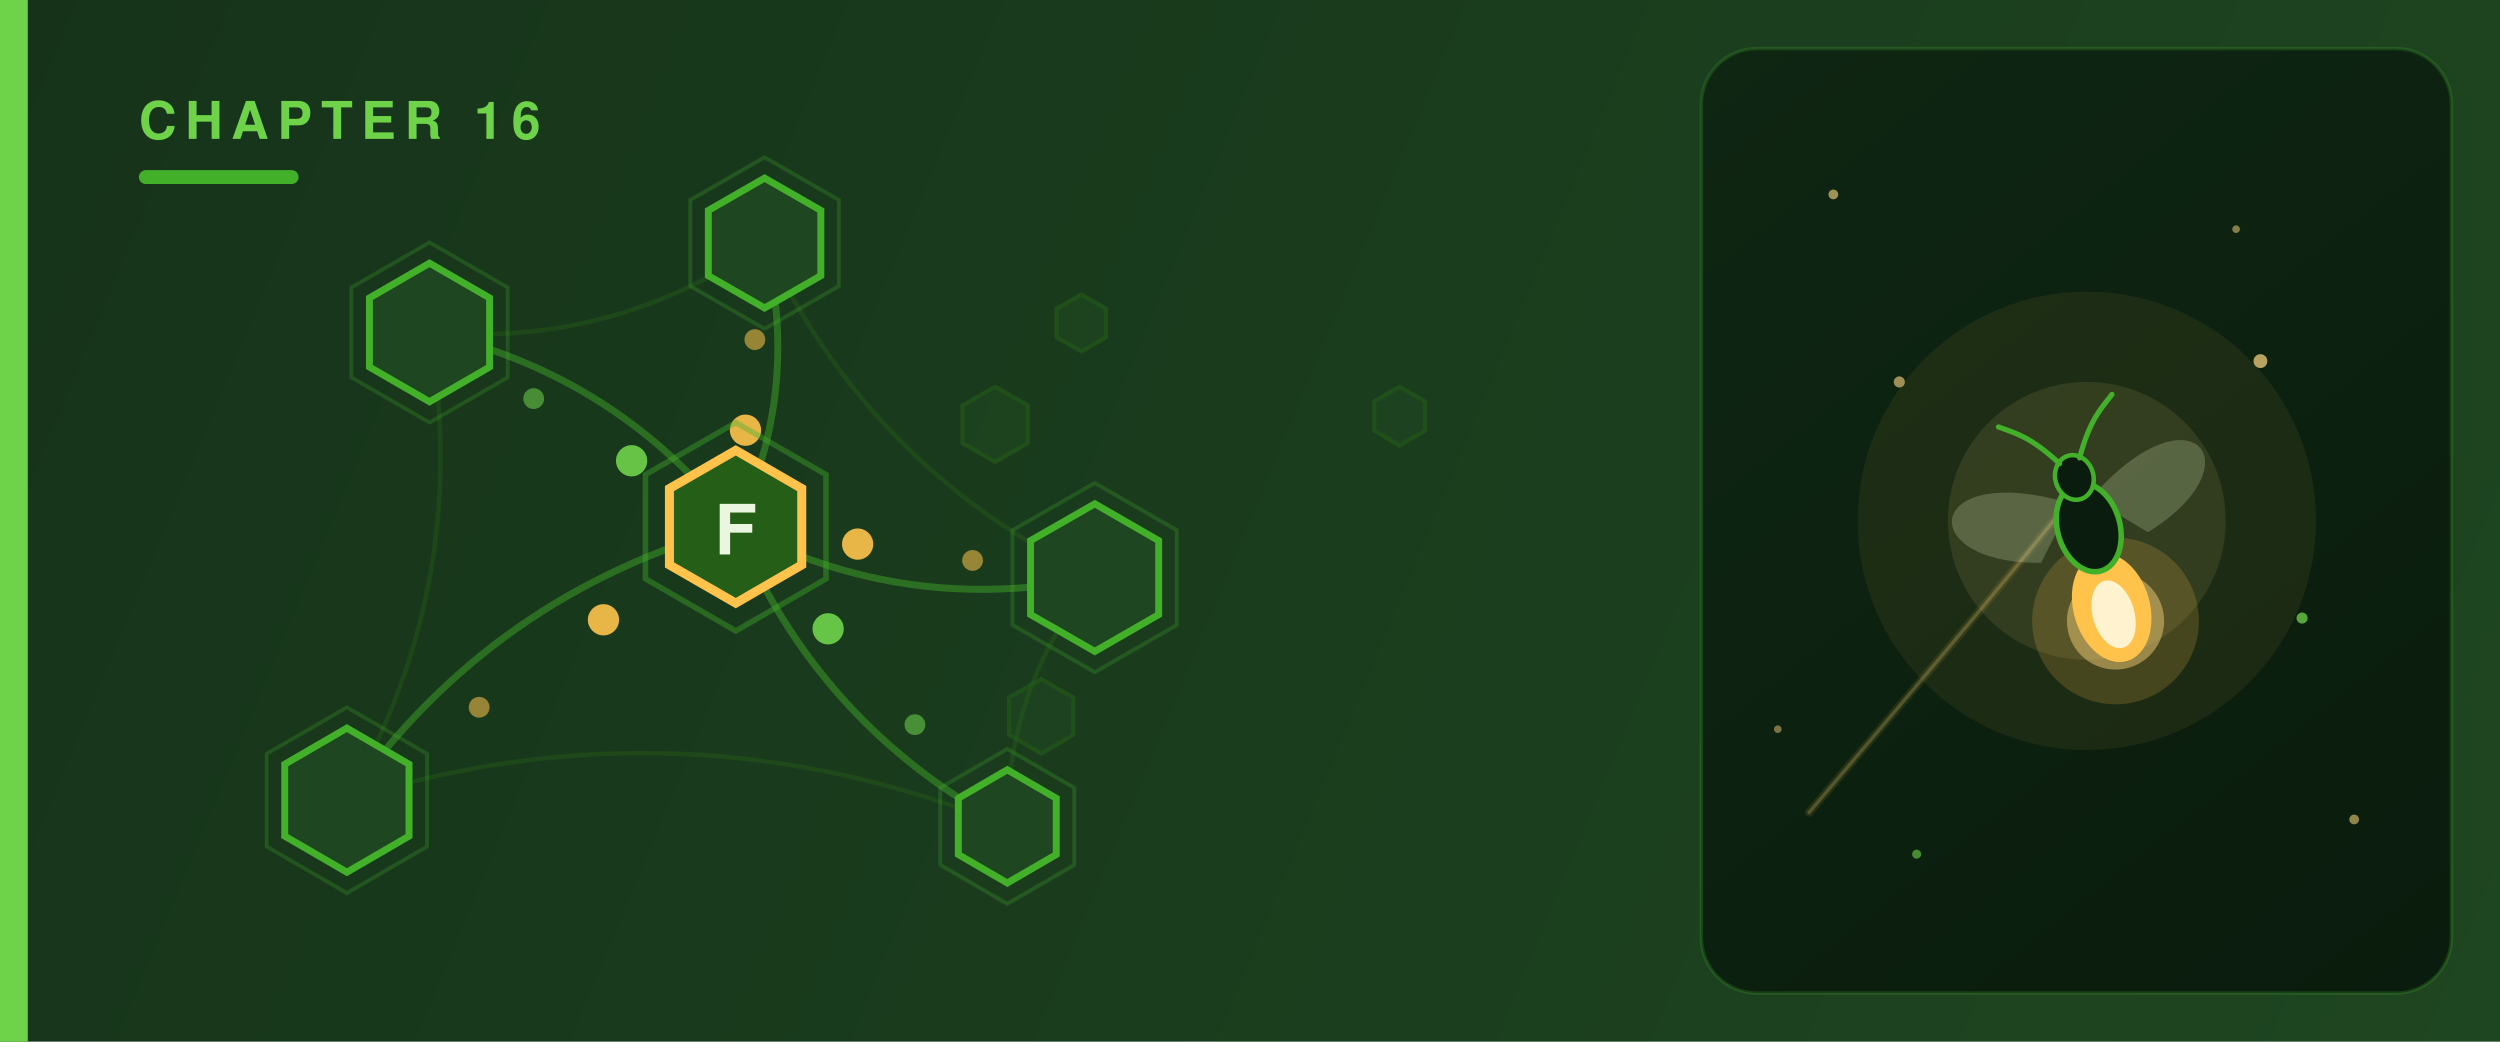
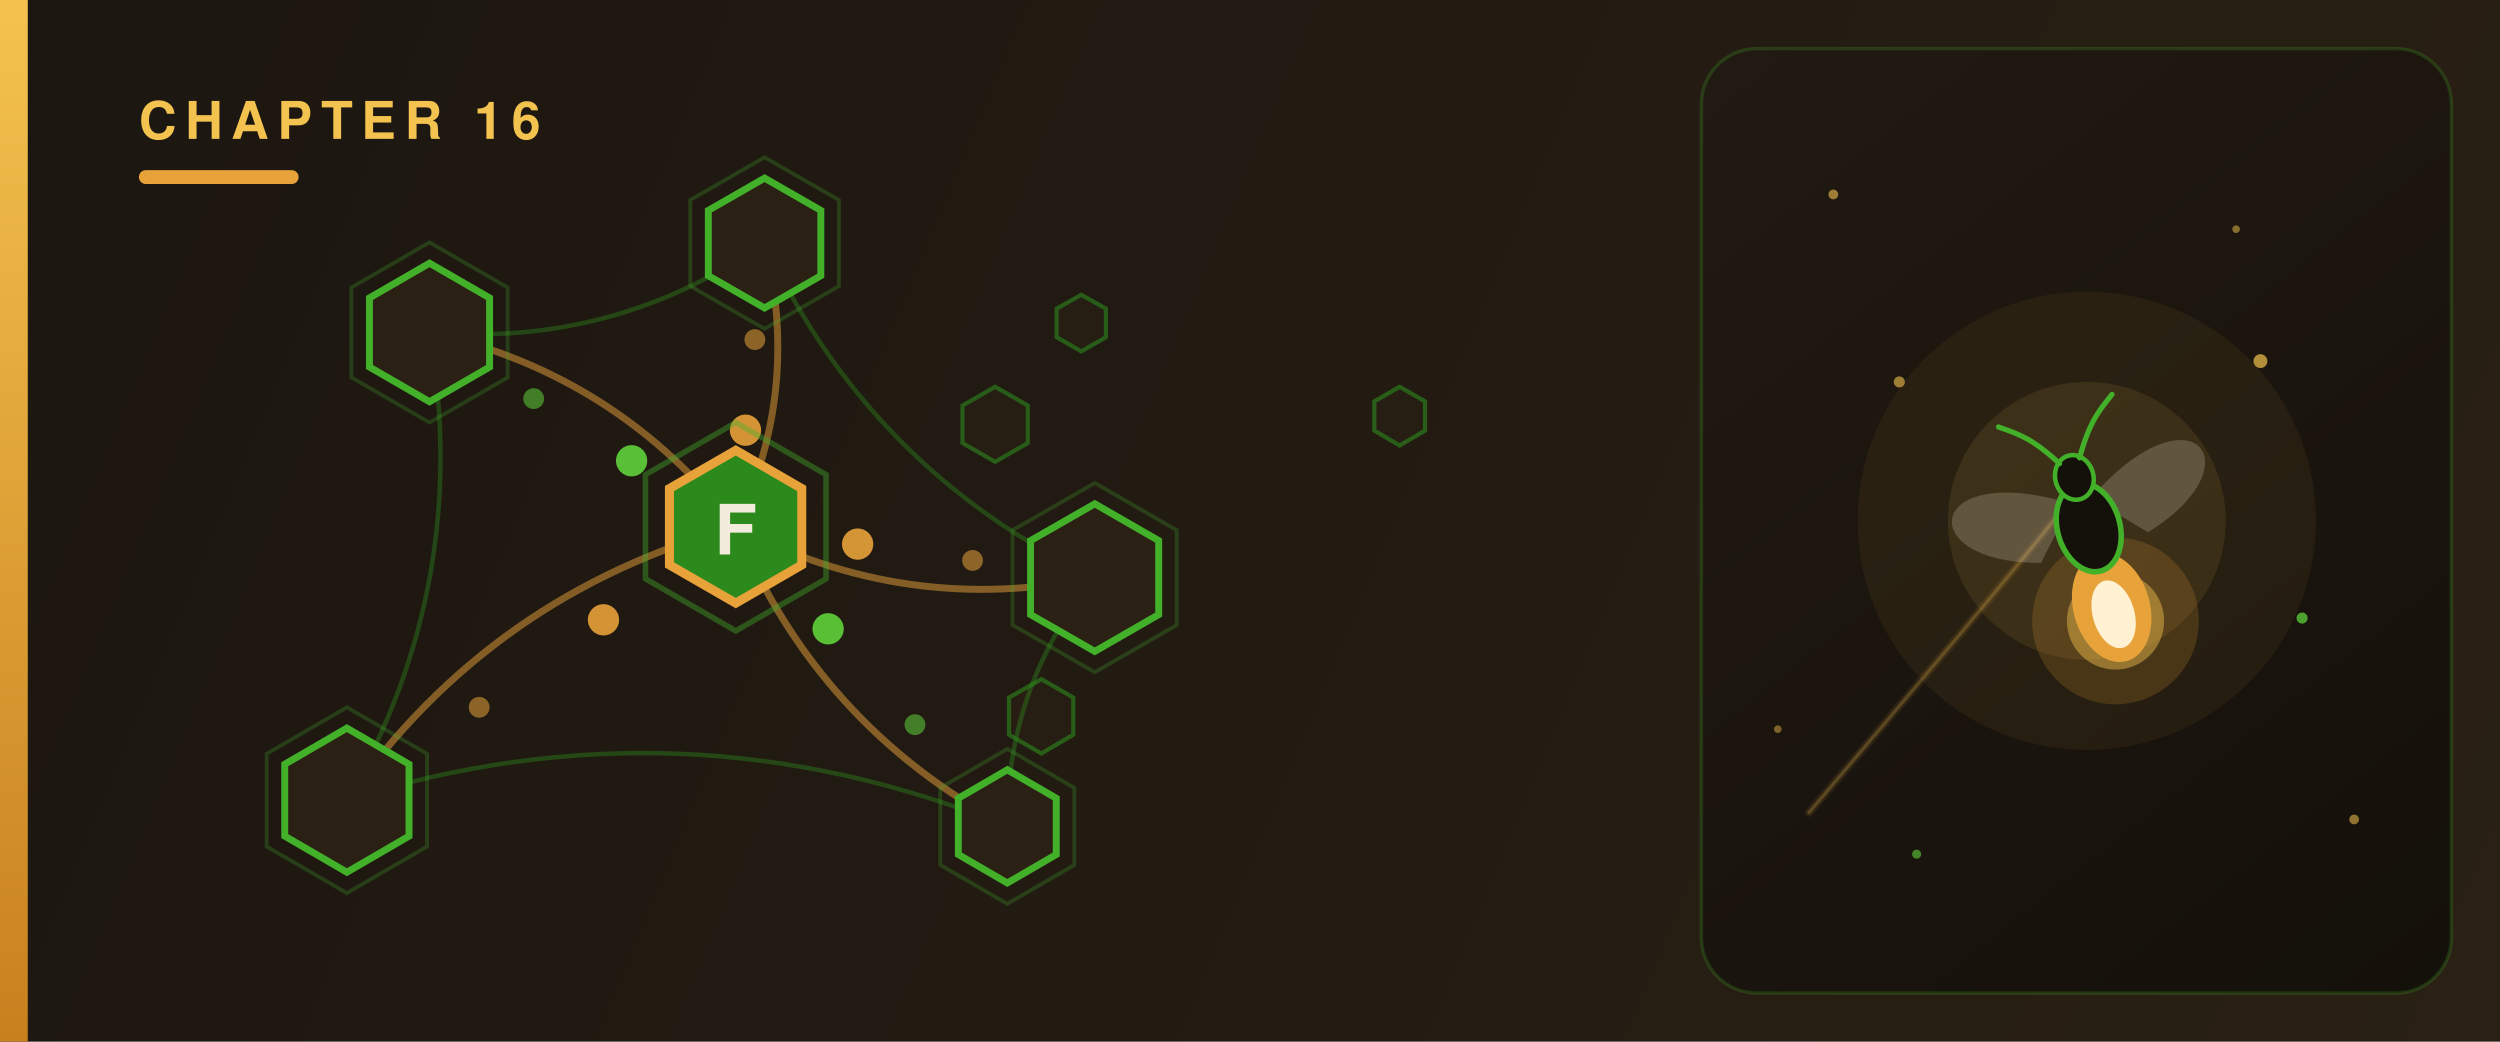
<svg xmlns="http://www.w3.org/2000/svg" viewBox="0 0 720 300" role="img" aria-label="Firefly for Java by Example — opener for chapter 16" font-family="Avenir Next,Avenir,Helvetica Neue,Helvetica,Arial,sans-serif">
  <defs>
    <linearGradient id="fld" x1="0" y1="0" x2="720" y2="300" gradientUnits="userSpaceOnUse">
-       <stop offset="0" stop-color="#16331a" />
-       <stop offset="1" stop-color="#1e4620" />
+       <stop offset="0" stop-color="#1B1610" />
+       <stop offset="1" stop-color="#2A2014" />
    </linearGradient>
    <linearGradient id="pnl" x1="490" y1="14" x2="706" y2="286" gradientUnits="userSpaceOnUse">
-       <stop offset="0" stop-color="#0f2613" />
-       <stop offset="1" stop-color="#0a1c0d" />
+       <stop offset="0" stop-color="#211A12" />
+       <stop offset="1" stop-color="#14100A" />
    </linearGradient>
-     <linearGradient id="grh" x1="0" y1="0" x2="720" y2="0" gradientUnits="userSpaceOnUse">
-       <stop offset="0" stop-color="#6fd34a" />
-       <stop offset="1" stop-color="#43b02a" />
+     <linearGradient id="grh" x1="0" y1="0" x2="0" y2="300" gradientUnits="userSpaceOnUse">
+       <stop offset="0" stop-color="#f4c24e" />
+       <stop offset="1" stop-color="#c8801f" />
    </linearGradient>
  </defs>
  <rect width="720" height="300" fill="url(#fld)" />
  <rect x="0" y="0" width="8" height="300" fill="url(#grh)" />
  <rect x="490" y="14" width="216" height="272" rx="16" fill="url(#pnl)" />
  <rect x="490" y="14" width="216" height="272" rx="16" fill="none" stroke="#43b02a" stroke-width="1" opacity="0.22" />
-   <g fill="#ffd980">
+   <g fill="#f4c24e">
    <circle cx="528" cy="56" r="1.4" opacity="0.6" />
    <circle cx="678" cy="236" r="1.4" opacity="0.55" />
    <circle cx="644" cy="66" r="1.1" opacity="0.5" />
    <circle cx="512" cy="210" r="1.1" opacity="0.45" />
  </g>
-   <circle cx="552" cy="246" r="1.3" fill="#6fd34a" opacity="0.6" />
-   <text x="40" y="40" fill="#6fd34a" font-size="15" font-weight="800" letter-spacing="2.5">CHAPTER 16</text>
-   <rect x="40" y="49" width="46" height="4" rx="2" fill="#43b02a" />
-   <polygon points="410.4,124.0 403.1,128.3 395.8,124.0 395.8,115.6 403.1,111.4 410.4,115.6" fill="#1e4620" stroke="#255e17" stroke-width="1.2" opacity="0.6" />
-   <polygon points="309.1,211.6 299.9,217.0 290.6,211.6 290.6,200.9 299.9,195.6 309.1,200.9" fill="#1e4620" stroke="#255e17" stroke-width="1.2" opacity="0.6" />
-   <polygon points="318.5,97.1 311.4,101.2 304.3,97.1 304.3,88.9 311.4,84.9 318.5,88.9" fill="#1e4620" stroke="#255e17" stroke-width="1.2" opacity="0.6" />
-   <polygon points="296.0,127.6 286.6,133.0 277.2,127.6 277.2,116.8 286.6,111.4 296.0,116.8" fill="#1e4620" stroke="#255e17" stroke-width="1.2" opacity="0.6" />
-   <g fill="none" stroke="#43b02a" stroke-width="2" opacity="0.45">
+   <circle cx="552" cy="246" r="1.3" fill="#5fd13a" opacity="0.6" />
+   <text x="40" y="40" fill="#f4c24e" font-size="15" font-weight="800" letter-spacing="2.5">CHAPTER 16</text>
+   <rect x="40" y="49" width="46" height="4" rx="2" fill="#e8a23a" />
+   <polygon points="410.4,124.0 403.1,128.3 395.8,124.0 395.8,115.6 403.1,111.4 410.4,115.6" fill="#2A2014" stroke="#2c8a1c" stroke-width="1.2" opacity="0.6" />
+   <polygon points="309.1,211.6 299.9,217.0 290.6,211.6 290.6,200.9 299.9,195.6 309.1,200.9" fill="#2A2014" stroke="#2c8a1c" stroke-width="1.2" opacity="0.6" />
+   <polygon points="318.5,97.1 311.4,101.2 304.3,97.1 304.3,88.9 311.4,84.9 318.5,88.9" fill="#2A2014" stroke="#2c8a1c" stroke-width="1.2" opacity="0.6" />
+   <polygon points="296.0,127.6 286.6,133.0 277.2,127.6 277.2,116.8 286.6,111.4 296.0,116.8" fill="#2A2014" stroke="#2c8a1c" stroke-width="1.2" opacity="0.6" />
+   <g fill="none" stroke="#e8a23a" stroke-width="2" opacity="0.50">
    <path d="M211.9,151.7 Q260.9,177.6 315.3,166.3" />
    <path d="M211.9,151.7 Q235.5,208.9 290.1,238.0" />
    <path d="M211.9,151.7 Q141.7,170.9 99.9,230.4" />
    <path d="M211.9,151.7 Q177.9,107.9 123.7,95.7" />
    <path d="M211.9,151.7 Q230.8,112.4 220.2,70.0" />
  </g>
-   <g fill="none" stroke="#255e17" stroke-width="1.3" opacity="0.4">
+   <g fill="none" stroke="#2c8a1c" stroke-width="1.3" opacity="0.4">
    <path d="M315.3,166.3 Q289.8,197.6 290.1,238.0" />
    <path d="M290.1,238.0 Q196.4,200.0 99.9,230.4" />
    <path d="M99.9,230.4 Q136.1,167.4 123.7,95.7" />
    <path d="M123.7,95.7 Q176.6,100.2 220.2,70.0" />
    <path d="M220.2,70.0 Q250.4,135.3 315.3,166.3" />
  </g>
-   <circle cx="247.0" cy="156.7" r="4.5" fill="#ffc24b" opacity="0.9" />
-   <circle cx="280.1" cy="161.4" r="3.0" fill="#ffc24b" opacity="0.55" />
-   <circle cx="238.5" cy="181.1" r="4.5" fill="#6fd34a" opacity="0.9" />
-   <circle cx="263.5" cy="208.7" r="3.0" fill="#6fd34a" opacity="0.55" />
-   <circle cx="173.8" cy="178.5" r="4.5" fill="#ffc24b" opacity="0.9" />
-   <circle cx="138.0" cy="203.7" r="3.0" fill="#ffc24b" opacity="0.55" />
-   <circle cx="181.9" cy="132.7" r="4.5" fill="#6fd34a" opacity="0.9" />
-   <circle cx="153.7" cy="114.8" r="3.0" fill="#6fd34a" opacity="0.55" />
-   <circle cx="214.7" cy="123.9" r="4.5" fill="#ffc24b" opacity="0.9" />
-   <circle cx="217.4" cy="97.8" r="3.0" fill="#ffc24b" opacity="0.55" />
+   <circle cx="247.0" cy="156.7" r="4.5" fill="#e8a23a" opacity="0.9" />
+   <circle cx="280.1" cy="161.4" r="3.0" fill="#e8a23a" opacity="0.55" />
+   <circle cx="238.5" cy="181.1" r="4.5" fill="#5fd13a" opacity="0.9" />
+   <circle cx="263.5" cy="208.7" r="3.0" fill="#5fd13a" opacity="0.55" />
+   <circle cx="173.8" cy="178.5" r="4.5" fill="#e8a23a" opacity="0.9" />
+   <circle cx="138.0" cy="203.7" r="3.0" fill="#e8a23a" opacity="0.55" />
+   <circle cx="181.9" cy="132.7" r="4.5" fill="#5fd13a" opacity="0.9" />
+   <circle cx="153.7" cy="114.8" r="3.0" fill="#5fd13a" opacity="0.55" />
+   <circle cx="214.7" cy="123.9" r="4.5" fill="#e8a23a" opacity="0.9" />
+   <circle cx="217.4" cy="97.8" r="3.0" fill="#e8a23a" opacity="0.55" />
  <polygon points="338.9,180.0 315.3,193.6 291.6,180.0 291.6,152.7 315.3,139.1 338.9,152.7" fill="none" stroke="#43b02a" stroke-width="1.1" opacity="0.25" />
-   <polygon points="333.7,177.0 315.3,187.6 296.8,177.0 296.8,155.7 315.3,145.1 333.7,155.7" fill="#1e4620" stroke="#43b02a" stroke-width="2.0" />
+   <polygon points="333.7,177.0 315.3,187.6 296.8,177.0 296.8,155.7 315.3,145.1 333.7,155.7" fill="#2A2014" stroke="#43b02a" stroke-width="2.0" />
  <polygon points="309.4,249.1 290.1,260.3 270.8,249.1 270.8,226.9 290.1,215.7 309.4,226.9" fill="none" stroke="#43b02a" stroke-width="1.1" opacity="0.25" />
-   <polygon points="304.2,246.1 290.1,254.3 276.0,246.1 276.0,229.9 290.1,221.7 304.2,229.9" fill="#1e4620" stroke="#43b02a" stroke-width="2.0" />
+   <polygon points="304.2,246.1 290.1,254.3 276.0,246.1 276.0,229.9 290.1,221.7 304.2,229.9" fill="#2A2014" stroke="#43b02a" stroke-width="2.0" />
  <polygon points="123.0,243.8 99.9,257.2 76.8,243.8 76.8,217.1 99.9,203.7 123.0,217.1" fill="none" stroke="#43b02a" stroke-width="1.1" opacity="0.25" />
-   <polygon points="117.8,240.8 99.9,251.2 82.0,240.8 82.0,220.1 99.9,209.7 117.8,220.1" fill="#1e4620" stroke="#43b02a" stroke-width="2.0" />
+   <polygon points="117.8,240.8 99.9,251.2 82.0,240.8 82.0,220.1 99.9,209.7 117.8,220.1" fill="#2A2014" stroke="#43b02a" stroke-width="2.0" />
  <polygon points="146.2,108.7 123.7,121.7 101.2,108.7 101.2,82.8 123.7,69.8 146.2,82.8" fill="none" stroke="#43b02a" stroke-width="1.1" opacity="0.25" />
-   <polygon points="141.0,105.7 123.7,115.7 106.4,105.7 106.4,85.8 123.7,75.8 141.0,85.8" fill="#1e4620" stroke="#43b02a" stroke-width="2.0" />
+   <polygon points="141.0,105.7 123.7,115.7 106.4,105.7 106.4,85.8 123.7,75.8 141.0,85.8" fill="#2A2014" stroke="#43b02a" stroke-width="2.0" />
  <polygon points="241.6,82.4 220.2,94.7 198.8,82.4 198.8,57.6 220.2,45.3 241.6,57.6" fill="none" stroke="#43b02a" stroke-width="1.1" opacity="0.25" />
-   <polygon points="236.4,79.4 220.2,88.7 204.0,79.4 204.0,60.6 220.2,51.3 236.4,60.6" fill="#1e4620" stroke="#43b02a" stroke-width="2.0" />
+   <polygon points="236.4,79.4 220.2,88.7 204.0,79.4 204.0,60.6 220.2,51.3 236.4,60.6" fill="#2A2014" stroke="#43b02a" stroke-width="2.0" />
  <polygon points="237.9,166.7 211.9,181.7 185.9,166.7 185.9,136.7 211.9,121.7 237.9,136.7" fill="none" stroke="#43b02a" stroke-width="1.6" opacity="0.4" />
-   <polygon points="230.9,162.7 211.9,173.7 192.8,162.7 192.8,140.7 211.9,129.7 230.9,140.7" fill="#255e17" stroke="#ffc24b" stroke-width="2.6" />
-   <text x="211.9" y="152.7" text-anchor="middle" dominant-baseline="middle" fill="#eaf6df" font-size="20" font-weight="800" letter-spacing="-1">F</text>
+   <polygon points="230.9,162.7 211.9,173.7 192.8,162.7 192.8,140.7 211.9,129.7 230.9,140.7" fill="#2c8a1c" stroke="#e8a23a" stroke-width="2.6" />
+   <text x="211.9" y="152.7" text-anchor="middle" dominant-baseline="middle" fill="#f3ecdd" font-size="20" font-weight="800" letter-spacing="-1">F</text>
  <g transform="translate(601,150)">
-     <circle r="66" fill="#ffc24b" opacity="0.07" />
-     <circle r="40" fill="#ffd980" opacity="0.10" />
-     <path d="M-80,84 C-46,44 -24,18 -8,-2" fill="none" stroke="#ffc24b" stroke-width="2.4" opacity="0.10" stroke-linecap="round" />
-     <path d="M-80,84 C-46,44 -24,18 -8,-2" fill="none" stroke="#ffd980" stroke-width="1" opacity="0.22" stroke-linecap="round" />
+     <circle r="66" fill="#e8a23a" opacity="0.07" />
+     <circle r="40" fill="#f4c24e" opacity="0.10" />
+     <path d="M-80,84 C-46,44 -24,18 -8,-2" fill="none" stroke="#e8a23a" stroke-width="2.4" opacity="0.10" stroke-linecap="round" />
+     <path d="M-80,84 C-46,44 -24,18 -8,-2" fill="none" stroke="#f4c24e" stroke-width="1" opacity="0.22" stroke-linecap="round" />
    <g transform="rotate(-16)">
-       <circle cx="0" cy="30" r="24" fill="#ffc24b" opacity="0.18" />
-       <circle cx="0" cy="30" r="14" fill="#ffd980" opacity="0.45" />
-       <path d="M-3,-6 C-40,-30 -52,-2 -16,8 Z" fill="#ddf0c4" opacity="0.22" />
-       <path d="M3,-6 C40,-30 52,-2 16,8 Z" fill="#ddf0c4" opacity="0.22" />
-       <ellipse cx="0" cy="26" rx="11" ry="16" fill="#ffc24b" />
-       <ellipse cx="0" cy="28" rx="6" ry="10" fill="#fff2cf" />
-       <ellipse cx="0" cy="2" rx="9" ry="13" fill="#0a1c0d" stroke="#43b02a" stroke-width="1.6" />
-       <ellipse cx="0" cy="-13" rx="5.5" ry="6.5" fill="#0a1c0d" stroke="#43b02a" stroke-width="1.3" />
+       <circle cx="0" cy="30" r="24" fill="#e8a23a" opacity="0.18" />
+       <circle cx="0" cy="30" r="14" fill="#f4c24e" opacity="0.45" />
+       <path d="M-3,-6 C-40,-30 -52,-2 -16,8 Z" fill="#f3ecdd" opacity="0.20" />
+       <path d="M3,-6 C40,-30 52,-2 16,8 Z" fill="#f3ecdd" opacity="0.20" />
+       <ellipse cx="0" cy="26" rx="11" ry="16" fill="#e8a23a" />
+       <ellipse cx="0" cy="28" rx="6" ry="10" fill="#fff1d2" />
+       <ellipse cx="0" cy="2" rx="9" ry="13" fill="#14100A" stroke="#43b02a" stroke-width="1.6" />
+       <ellipse cx="0" cy="-13" rx="5.5" ry="6.5" fill="#14100A" stroke="#43b02a" stroke-width="1.3" />
      <path d="M-3,-18 C-9,-28 -13,-30 -17,-33" fill="none" stroke="#43b02a" stroke-width="1.5" stroke-linecap="round" />
      <path d="M3,-18 C9,-28 13,-30 17,-33" fill="none" stroke="#43b02a" stroke-width="1.5" stroke-linecap="round" />
    </g>
-     <circle cx="50" cy="-46" r="2" fill="#ffd980" opacity="0.7" />
-     <circle cx="62" cy="28" r="1.6" fill="#6fd34a" opacity="0.75" />
-     <circle cx="-54" cy="-40" r="1.6" fill="#ffd980" opacity="0.6" />
+     <circle cx="50" cy="-46" r="2" fill="#f4c24e" opacity="0.7" />
+     <circle cx="62" cy="28" r="1.6" fill="#5fd13a" opacity="0.75" />
+     <circle cx="-54" cy="-40" r="1.6" fill="#f4c24e" opacity="0.6" />
  </g>
</svg>
